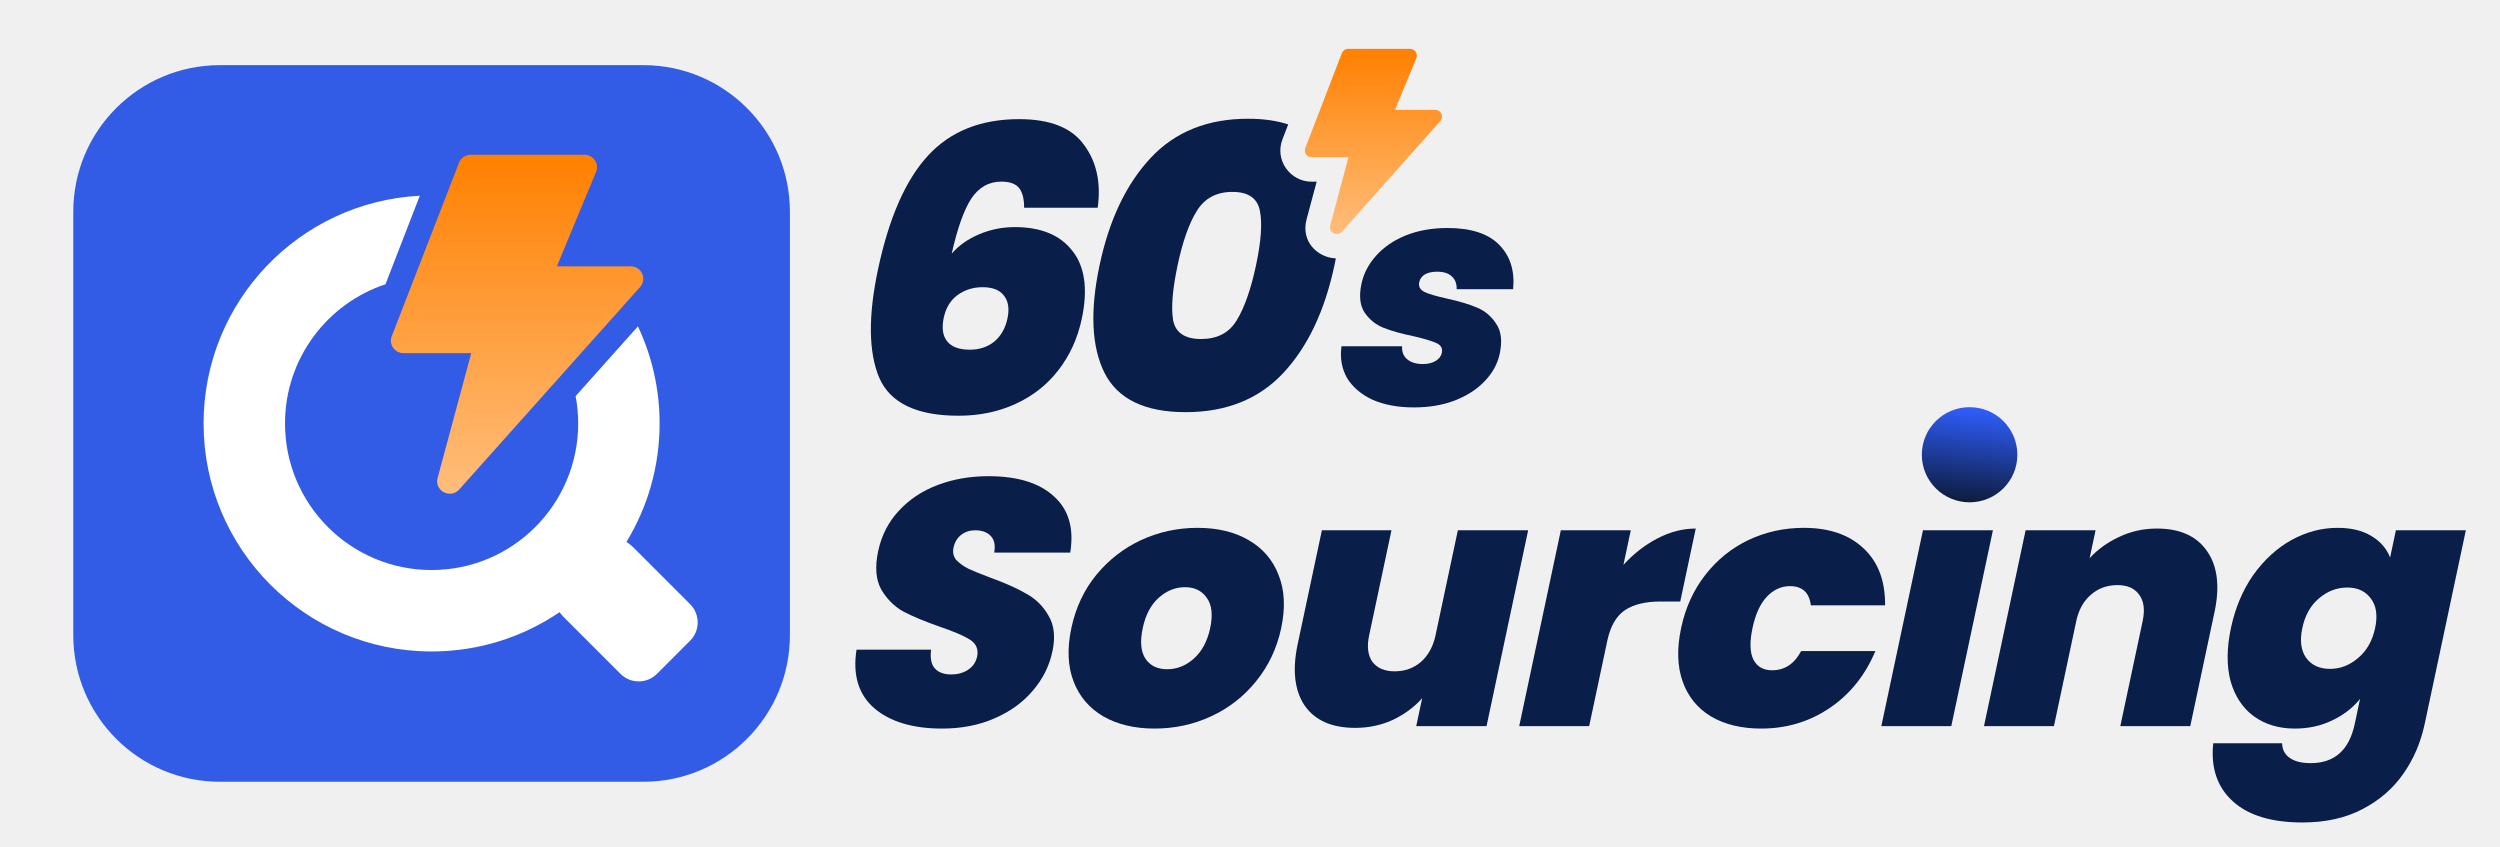
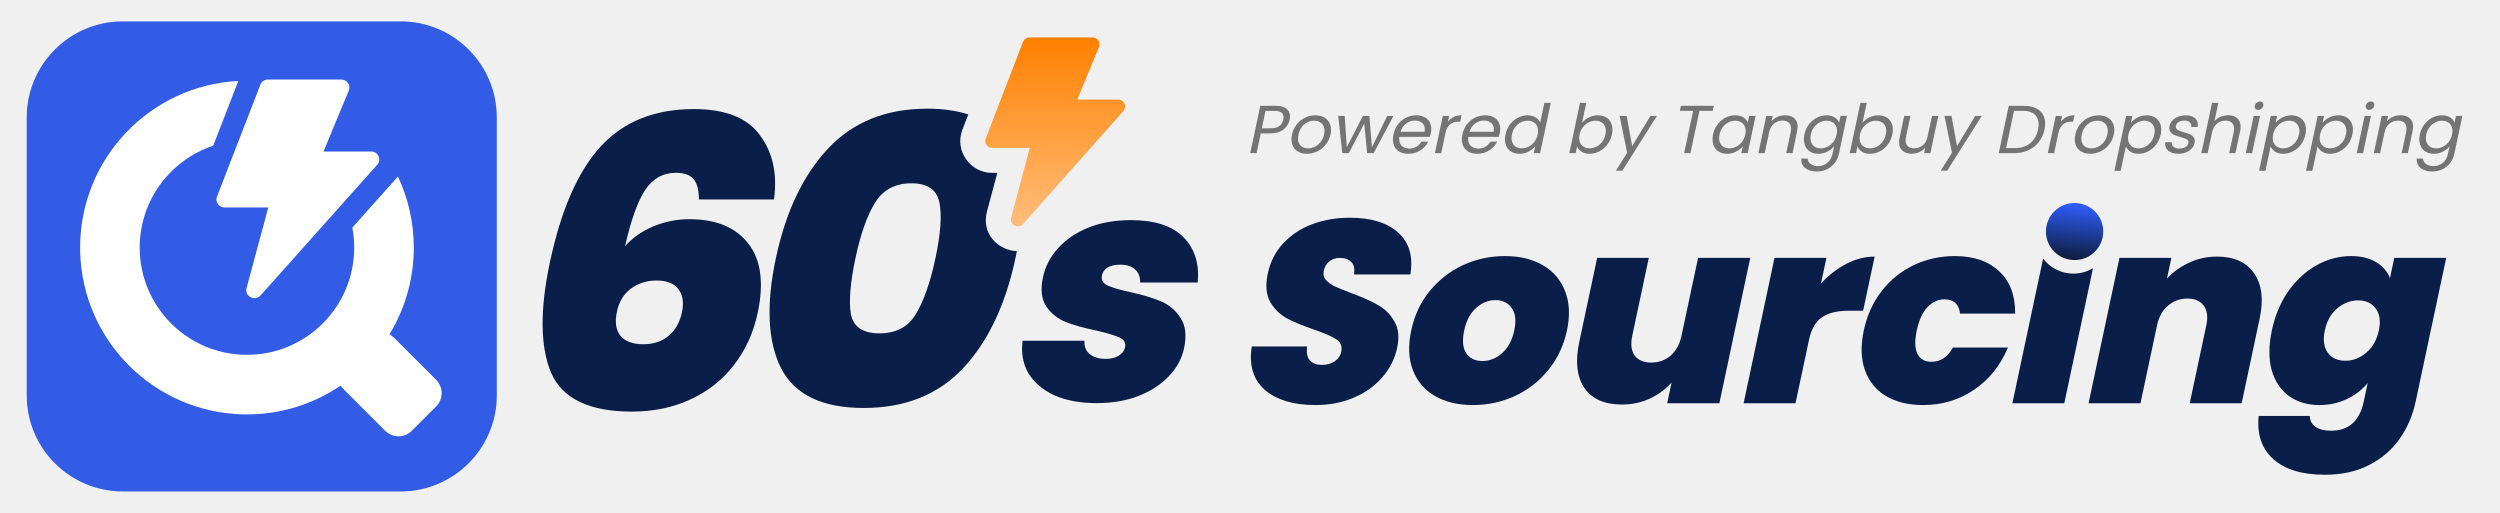
- <svg xmlns="http://www.w3.org/2000/svg" width="307" height="104" viewBox="0 0 307 104" fill="none">
-   <rect x="9" y="8" width="88" height="88" rx="18" fill="#325BE6" />
-   <path d="M57.87 43.364H49.552C48.466 43.364 47.717 42.295 48.103 41.299L56.369 19.981C56.48 19.692 56.679 19.444 56.937 19.269C57.196 19.094 57.503 19 57.817 19H71.765C72.865 19 73.615 20.096 73.2 21.097L68.387 32.705H77.448C78.78 32.705 79.491 34.248 78.612 35.232L56.399 60.102C55.319 61.312 53.317 60.264 53.736 58.709L57.87 43.364Z" fill="url(#paint0_linear_1371_6750)" />
-   <path d="M47.336 34.909C40.17 37.283 35 44.038 35 52C35 61.941 43.059 70 53 70C62.941 70 71 61.941 71 52C71 50.853 70.891 49.732 70.686 48.645L78.339 40.076C80.044 43.694 81 47.735 81 52C81 57.324 79.513 62.3 76.934 66.538C77.25 66.752 77.551 66.998 77.831 67.277L84.75 74.196C85.986 75.433 85.986 77.437 84.75 78.674L80.674 82.75C79.437 83.986 77.433 83.986 76.196 82.75L69.277 75.831C69.07 75.624 68.882 75.405 68.712 75.178C64.232 78.221 58.824 80 53 80C37.536 80 25 67.464 25 52C25 37.022 36.761 24.79 51.552 24.036L47.336 34.909Z" fill="white" />
-   <ellipse cx="241.866" cy="55.842" rx="5.866" ry="5.842" fill="url(#paint1_linear_1371_6750)" />
-   <path d="M153.249 14.582C155.137 14.582 156.785 14.813 158.192 15.277L157.487 17.104C156.499 19.666 158.434 22.312 161.074 22.312H161.685L160.45 26.92C159.712 29.673 161.809 31.64 164.04 31.729C163.989 32 163.936 32.273 163.877 32.55C162.68 38.182 160.582 42.601 157.584 45.806C154.586 49.011 150.588 50.614 145.59 50.614C140.592 50.614 137.276 49.011 135.641 45.806C134.038 42.601 133.835 38.183 135.032 32.55C136.216 26.981 138.307 22.594 141.305 19.389C144.303 16.184 148.285 14.582 153.249 14.582ZM151.34 23.565C149.387 23.565 147.931 24.343 146.972 25.896C146.02 27.418 145.234 29.636 144.614 32.55C143.981 35.528 143.797 37.794 144.063 39.348C144.368 40.87 145.514 41.631 147.5 41.631C149.486 41.63 150.938 40.87 151.858 39.348C152.817 37.794 153.612 35.528 154.245 32.55C154.865 29.636 155.022 27.418 154.717 25.896C154.418 24.343 153.292 23.565 151.34 23.565Z" fill="#0A1E4A" />
-   <path d="M125.763 25.508C125.765 24.407 125.557 23.598 125.137 23.08C124.718 22.562 123.995 22.303 122.969 22.303C121.414 22.303 120.17 23.015 119.238 24.44C118.34 25.864 117.551 28.098 116.871 31.141C117.746 30.137 118.874 29.344 120.256 28.762C121.637 28.179 123.089 27.887 124.612 27.887C127.822 27.887 130.181 28.859 131.688 30.801C133.228 32.744 133.612 35.528 132.841 39.154C132.332 41.549 131.372 43.654 129.961 45.467C128.589 47.247 126.84 48.623 124.714 49.594C122.621 50.566 120.284 51.051 117.703 51.051C112.572 51.051 109.328 49.497 107.97 46.389C106.652 43.249 106.601 38.814 107.819 33.084C109.168 26.738 111.218 22.076 113.969 19.098C116.721 16.119 120.446 14.63 125.146 14.63C128.952 14.63 131.608 15.682 133.114 17.787C134.659 19.859 135.221 22.433 134.799 25.508H125.763ZM120.66 35.269C119.502 35.269 118.473 35.593 117.574 36.24C116.708 36.888 116.148 37.81 115.894 39.008C115.625 40.271 115.766 41.242 116.317 41.922C116.867 42.602 117.788 42.941 119.079 42.941C120.27 42.941 121.266 42.618 122.065 41.97C122.905 41.29 123.455 40.335 123.717 39.105C123.972 37.907 123.824 36.968 123.273 36.289C122.756 35.609 121.885 35.269 120.66 35.269Z" fill="#0A1E4A" />
-   <path d="M165.595 19.312H161.074C160.484 19.312 160.076 18.728 160.286 18.184L164.779 6.536C164.84 6.378 164.947 6.243 165.088 6.147C165.229 6.051 165.395 6 165.566 6H173.147C173.745 6 174.152 6.599 173.927 7.146L171.311 13.488H176.235C176.959 13.488 177.346 14.331 176.868 14.869L164.795 28.458C164.208 29.119 163.12 28.546 163.348 27.697L165.595 19.312Z" fill="url(#paint2_linear_1371_6750)" />
-   <path d="M173.637 50.031C171.653 50.031 169.945 49.712 168.514 49.073C167.114 48.409 166.077 47.515 165.402 46.391C164.758 45.242 164.536 43.952 164.736 42.522H172.178C172.136 43.211 172.348 43.748 172.815 44.131C173.282 44.514 173.921 44.705 174.73 44.705C175.357 44.705 175.88 44.578 176.3 44.322C176.72 44.067 176.973 43.735 177.06 43.326C177.174 42.79 176.958 42.394 176.412 42.138C175.865 41.883 174.933 41.602 173.614 41.295C172.112 40.989 170.88 40.644 169.917 40.261C168.954 39.878 168.173 39.252 167.574 38.383C167.001 37.515 166.872 36.34 167.187 34.858C167.459 33.581 168.055 32.432 168.978 31.41C169.905 30.363 171.113 29.533 172.602 28.92C174.116 28.306 175.839 28 177.772 28C180.644 28 182.757 28.69 184.109 30.069C185.461 31.448 186.028 33.262 185.812 35.51H178.878C178.894 34.82 178.692 34.297 178.272 33.939C177.883 33.556 177.284 33.364 176.475 33.364C175.848 33.364 175.341 33.479 174.952 33.709C174.59 33.939 174.365 34.258 174.279 34.667C174.17 35.178 174.386 35.574 174.927 35.855C175.473 36.11 176.383 36.378 177.655 36.659C179.177 36.991 180.417 37.362 181.375 37.77C182.359 38.179 183.145 38.843 183.732 39.763C184.352 40.657 184.496 41.883 184.165 43.441C183.899 44.693 183.281 45.817 182.312 46.813C181.369 47.809 180.143 48.601 178.634 49.188C177.157 49.75 175.491 50.031 173.637 50.031Z" fill="#0A1E4A" />
-   <path d="M287.049 64.819C288.714 64.819 290.091 65.148 291.178 65.805C292.295 66.463 293.07 67.349 293.506 68.463L294.216 65.12H302.806L297.749 88.911C297.269 91.169 296.4 93.198 295.14 94.999C293.875 96.828 292.192 98.285 290.091 99.371C288.02 100.457 285.567 101 282.733 101C278.935 101 276.081 100.128 274.173 98.385C272.265 96.642 271.469 94.27 271.785 91.269H280.243C280.255 92.041 280.565 92.641 281.176 93.069C281.786 93.498 282.646 93.713 283.756 93.713C286.678 93.713 288.479 92.112 289.159 88.911L289.815 85.825C288.906 86.939 287.754 87.825 286.358 88.483C284.991 89.14 283.475 89.469 281.809 89.469C279.852 89.469 278.176 88.968 276.782 87.968C275.417 86.968 274.464 85.539 273.924 83.681C273.419 81.795 273.431 79.609 273.959 77.123C274.488 74.636 275.402 72.464 276.703 70.607C278.033 68.749 279.593 67.32 281.383 66.32C283.203 65.32 285.091 64.819 287.049 64.819ZM291.665 77.123C291.993 75.579 291.813 74.365 291.125 73.479C290.466 72.593 289.508 72.15 288.252 72.15C286.966 72.15 285.806 72.593 284.77 73.479C283.74 74.336 283.059 75.551 282.725 77.123C282.396 78.666 282.559 79.895 283.212 80.809C283.871 81.695 284.843 82.138 286.129 82.138C287.385 82.138 288.531 81.695 289.567 80.809C290.631 79.923 291.331 78.694 291.665 77.123Z" fill="#0A1E4A" />
-   <path d="M264.875 64.905C267.709 64.905 269.761 65.834 271.032 67.692C272.308 69.521 272.613 72.007 271.944 75.151L268.965 89.168H260.375L263.118 76.265C263.409 74.893 263.272 73.822 262.705 73.05C262.145 72.25 261.251 71.85 260.024 71.85C258.739 71.85 257.646 72.25 256.745 73.05C255.851 73.822 255.258 74.893 254.966 76.265L252.223 89.168H243.633L248.745 65.119H257.335L256.606 68.549C257.597 67.463 258.804 66.591 260.23 65.934C261.661 65.248 263.209 64.905 264.875 64.905Z" fill="#0A1E4A" />
-   <path d="M244.73 65.119L239.618 89.168H231.028L236.14 65.119H244.73Z" fill="#0A1E4A" />
-   <path d="M206.442 77.123C206.971 74.636 207.958 72.464 209.405 70.607C210.852 68.749 212.616 67.32 214.699 66.32C216.81 65.32 219.079 64.819 221.504 64.819C224.63 64.819 227.08 65.662 228.855 67.349C230.635 69.006 231.514 71.335 231.489 74.336H222.374C222.182 72.764 221.326 71.978 219.807 71.978C218.726 71.978 217.77 72.421 216.939 73.307C216.143 74.165 215.566 75.436 215.207 77.123C214.849 78.809 214.882 80.095 215.308 80.981C215.762 81.867 216.53 82.31 217.611 82.31C219.159 82.31 220.349 81.524 221.18 79.952H230.296C229.05 82.924 227.182 85.253 224.691 86.939C222.2 88.626 219.391 89.469 216.265 89.469C213.84 89.469 211.784 88.968 210.097 87.968C208.44 86.968 207.283 85.539 206.626 83.681C205.969 81.824 205.908 79.638 206.442 77.123Z" fill="#0A1E4A" />
-   <path d="M199.358 69.363C200.614 67.992 202.014 66.906 203.557 66.105C205.1 65.305 206.661 64.905 208.238 64.905L206.334 73.865H203.924C202.054 73.865 200.59 74.222 199.532 74.936C198.475 75.651 197.758 76.894 197.381 78.666L195.149 89.168H186.559L191.671 65.119H200.26L199.358 69.363Z" fill="#0A1E4A" />
-   <path d="M187.658 65.119L182.547 89.168H173.913L174.642 85.739C173.681 86.825 172.484 87.711 171.053 88.397C169.628 89.054 168.082 89.383 166.417 89.383C163.554 89.383 161.484 88.468 160.207 86.639C158.966 84.782 158.682 82.267 159.357 79.094L162.327 65.119H170.873L168.13 78.023C167.839 79.394 167.973 80.481 168.534 81.281C169.129 82.052 170.041 82.438 171.268 82.438C172.524 82.438 173.599 82.052 174.494 81.281C175.394 80.481 175.991 79.394 176.282 78.023L179.025 65.119H187.658Z" fill="#0A1E4A" />
-   <path d="M141.78 89.469C139.326 89.469 137.226 88.968 135.481 87.968C133.766 86.968 132.55 85.539 131.835 83.681C131.119 81.824 131.029 79.638 131.563 77.123C132.092 74.636 133.109 72.464 134.614 70.607C136.148 68.749 137.986 67.32 140.127 66.32C142.297 65.32 144.609 64.819 147.063 64.819C149.517 64.819 151.602 65.32 153.318 66.32C155.063 67.32 156.293 68.749 157.009 70.607C157.753 72.464 157.861 74.636 157.333 77.123C156.804 79.609 155.77 81.795 154.23 83.681C152.724 85.539 150.887 86.968 148.717 87.968C146.547 88.968 144.234 89.469 141.78 89.469ZM143.329 82.181C144.527 82.181 145.612 81.752 146.583 80.895C147.589 80.009 148.265 78.751 148.612 77.123C148.958 75.493 148.813 74.25 148.177 73.393C147.571 72.536 146.683 72.107 145.514 72.107C144.346 72.107 143.276 72.536 142.305 73.393C141.333 74.25 140.675 75.493 140.329 77.123C139.976 78.78 140.089 80.038 140.666 80.895C141.244 81.752 142.131 82.181 143.329 82.181Z" fill="#0A1E4A" />
-   <path d="M115.699 89.469C112.105 89.469 109.33 88.64 107.374 86.982C105.425 85.296 104.693 82.895 105.18 79.78H114.339C114.202 80.838 114.36 81.609 114.812 82.095C115.263 82.581 115.928 82.824 116.804 82.824C117.593 82.824 118.275 82.638 118.851 82.267C119.462 81.867 119.84 81.324 119.986 80.638C120.174 79.752 119.897 79.066 119.152 78.58C118.408 78.094 117.151 77.551 115.379 76.951C113.503 76.294 112 75.665 110.872 75.065C109.778 74.436 108.888 73.536 108.202 72.364C107.552 71.164 107.43 69.606 107.837 67.692C108.25 65.748 109.099 64.091 110.384 62.719C111.675 61.319 113.273 60.261 115.178 59.547C117.083 58.832 119.146 58.475 121.366 58.475C124.96 58.475 127.647 59.304 129.428 60.961C131.243 62.59 131.908 64.891 131.423 67.863H122.088C122.253 66.948 122.107 66.263 121.649 65.805C121.22 65.348 120.582 65.12 119.735 65.12C119.092 65.12 118.527 65.305 118.038 65.677C117.55 66.048 117.234 66.577 117.088 67.263C116.966 67.834 117.079 68.335 117.426 68.763C117.809 69.163 118.302 69.521 118.908 69.835C119.519 70.121 120.433 70.492 121.651 70.95C123.469 71.607 124.936 72.264 126.053 72.921C127.205 73.55 128.109 74.45 128.765 75.622C129.457 76.765 129.615 78.223 129.238 79.995C128.856 81.795 128.045 83.41 126.806 84.839C125.597 86.268 124.028 87.397 122.098 88.225C120.198 89.054 118.065 89.469 115.699 89.469Z" fill="#0A1E4A" />
+ <svg xmlns="http://www.w3.org/2000/svg" width="468" height="96" viewBox="0 0 468 96" fill="none">
+   <rect x="5" y="4" width="88" height="88" rx="18" fill="#325BE6" />
+   <path d="M50.221 38.843H42.041C40.973 38.843 40.237 37.793 40.617 36.813L48.745 15.849C48.855 15.566 49.05 15.321 49.304 15.149C49.559 14.977 49.86 14.885 50.169 14.885H63.885C64.967 14.885 65.705 15.962 65.296 16.947L60.564 28.361H69.473C70.784 28.361 71.483 29.879 70.618 30.846L48.774 55.304C47.712 56.493 45.744 55.462 46.156 53.933L50.221 38.843Z" fill="white" />
+   <path d="M39.912 27.284C31.92 29.931 26.153 37.466 26.153 46.346C26.154 57.434 35.143 66.422 46.23 66.422C57.318 66.422 66.306 57.434 66.307 46.346C66.307 45.067 66.185 43.816 65.956 42.604L74.494 33.045C76.396 37.081 77.46 41.589 77.46 46.346L77.45 47.152C77.307 52.786 75.67 58.048 72.924 62.56C73.277 62.798 73.613 63.073 73.926 63.385L81.643 71.102C83.022 72.481 83.022 74.718 81.643 76.097L77.097 80.643C75.717 82.022 73.481 82.022 72.102 80.643L64.385 72.926C64.154 72.695 63.944 72.451 63.754 72.197C58.757 75.59 52.726 77.576 46.23 77.576L45.424 77.566C28.816 77.145 15.431 63.759 15.01 47.152L15 46.346C15 29.64 28.117 15.997 44.614 15.156L39.912 27.284Z" fill="white" />
+   <path d="M173.577 20.344C176.514 20.344 179.076 20.705 181.263 21.426L180.168 24.267C178.632 28.251 181.64 32.365 185.745 32.365H186.696L184.776 39.529C183.628 43.81 186.888 46.873 190.358 47.012C190.278 47.431 190.194 47.855 190.103 48.283C188.241 57.041 184.979 63.913 180.318 68.897C175.656 73.88 169.439 76.371 161.668 76.371C153.898 76.371 148.741 73.88 146.198 68.897C143.706 63.913 143.39 57.041 145.252 48.283C147.093 39.624 150.344 32.803 155.005 27.82C159.667 22.836 165.858 20.344 173.577 20.344ZM170.609 34.313C167.572 34.313 165.308 35.522 163.817 37.938C162.336 40.304 161.115 43.752 160.152 48.283C159.167 52.914 158.881 56.438 159.294 58.854C159.769 61.22 161.55 62.403 164.638 62.403C167.726 62.403 169.984 61.22 171.413 58.854C172.905 56.438 174.143 52.914 175.127 48.283C176.09 43.752 176.335 40.304 175.86 37.938C175.395 35.522 173.645 34.313 170.609 34.313Z" fill="#0A1E4A" />
+   <path d="M130.84 37.334C130.843 35.622 130.519 34.364 129.867 33.558C129.214 32.753 128.091 32.35 126.495 32.35C124.076 32.35 122.143 33.457 120.694 35.672C119.297 37.887 118.07 41.361 117.012 46.093C118.373 44.532 120.128 43.299 122.276 42.393C124.424 41.486 126.682 41.033 129.05 41.033C134.042 41.033 137.709 42.544 140.052 45.564C142.446 48.584 143.044 52.913 141.846 58.551C141.054 62.277 139.561 65.549 137.366 68.368C135.234 71.136 132.515 73.276 129.209 74.786C125.954 76.296 122.32 77.051 118.306 77.051C110.329 77.051 105.285 74.635 103.172 69.802C101.123 64.919 101.044 58.023 102.938 49.113C105.036 39.246 108.223 31.997 112.501 27.366C116.779 22.735 122.572 20.419 129.88 20.419C135.799 20.419 139.928 22.055 142.269 25.328C144.672 28.549 145.546 32.551 144.889 37.334H130.84ZM122.905 52.511C121.103 52.511 119.504 53.014 118.106 54.021C116.76 55.028 115.889 56.462 115.493 58.325C115.076 60.288 115.295 61.798 116.151 62.855C117.007 63.913 118.439 64.441 120.446 64.441C122.299 64.441 123.847 63.938 125.09 62.931C126.395 61.874 127.251 60.389 127.658 58.476C128.054 56.613 127.824 55.154 126.968 54.096C126.163 53.039 124.809 52.511 122.905 52.511Z" fill="#0A1E4A" />
+   <path d="M192.775 27.699H185.745C184.827 27.699 184.194 26.792 184.521 25.945L191.506 7.833C191.601 7.588 191.768 7.377 191.987 7.229C192.205 7.08 192.465 7 192.73 7H204.517C205.447 7 206.081 7.931 205.73 8.782L201.663 18.643H209.32C210.446 18.643 211.047 19.954 210.304 20.79L191.531 41.92C190.619 42.948 188.927 42.058 189.281 40.736L192.775 27.699Z" fill="url(#paint0_linear_1378_6931)" />
+   <path d="M205.28 75.465C202.194 75.465 199.539 74.969 197.313 73.976C195.137 72.943 193.524 71.553 192.475 69.805C191.474 68.018 191.129 66.012 191.439 63.788H203.012C202.946 64.861 203.276 65.695 204.002 66.29C204.729 66.886 205.721 67.184 206.98 67.184C207.954 67.184 208.768 66.985 209.421 66.588C210.074 66.191 210.468 65.675 210.603 65.039C210.78 64.205 210.444 63.59 209.595 63.192C208.745 62.795 207.295 62.358 205.244 61.882C202.909 61.405 200.993 60.869 199.495 60.273C197.998 59.677 196.783 58.704 195.852 57.354C194.962 56.003 194.761 54.176 195.251 51.873C195.673 49.887 196.601 48.099 198.035 46.511C199.478 44.882 201.356 43.591 203.67 42.638C206.025 41.685 208.704 41.208 211.709 41.208C216.176 41.208 219.46 42.281 221.563 44.425C223.665 46.57 224.547 49.39 224.211 52.886H213.43C213.455 51.813 213.141 50.999 212.487 50.443C211.883 49.847 210.951 49.549 209.693 49.549C208.718 49.549 207.929 49.728 207.325 50.085C206.762 50.443 206.413 50.939 206.278 51.575C206.109 52.369 206.445 52.985 207.286 53.422C208.135 53.819 209.549 54.236 211.527 54.673C213.894 55.189 215.823 55.765 217.312 56.401C218.841 57.036 220.063 58.069 220.978 59.499C221.941 60.889 222.165 62.795 221.65 65.218C221.236 67.164 220.276 68.912 218.769 70.461C217.303 72.01 215.397 73.241 213.051 74.155C210.753 75.028 208.163 75.465 205.28 75.465Z" fill="#0A1E4A" />
+   <path d="M440.1 47.937C441.984 47.937 443.541 48.309 444.771 49.053C446.035 49.796 446.913 50.799 447.405 52.06L448.209 48.277H457.928L452.206 75.195C451.663 77.749 450.679 80.045 449.255 82.082C447.823 84.152 445.919 85.801 443.542 87.029C441.198 88.258 438.423 88.873 435.217 88.873C430.919 88.873 427.691 87.886 425.532 85.914C423.373 83.942 422.472 81.258 422.83 77.863H432.4C432.413 78.736 432.764 79.415 433.455 79.9C434.145 80.385 435.118 80.627 436.374 80.627C439.68 80.627 441.718 78.817 442.487 75.195L443.23 71.703C442.201 72.964 440.897 73.966 439.318 74.71C437.771 75.454 436.056 75.826 434.172 75.826C431.957 75.826 430.061 75.26 428.483 74.128C426.939 72.996 425.861 71.38 425.25 69.278C424.679 67.144 424.692 64.67 425.29 61.857C425.888 59.044 426.923 56.587 428.394 54.485C429.899 52.383 431.664 50.766 433.689 49.635C435.748 48.503 437.885 47.937 440.1 47.937ZM445.322 61.857C445.694 60.111 445.49 58.737 444.711 57.734C443.966 56.732 442.882 56.231 441.461 56.231C440.006 56.231 438.693 56.732 437.521 57.734C436.356 58.705 435.585 60.079 435.207 61.857C434.836 63.603 435.02 64.993 435.758 66.028C436.504 67.031 437.604 67.532 439.059 67.532C440.48 67.532 441.777 67.031 442.948 66.028C444.153 65.026 444.944 63.636 445.322 61.857Z" fill="#0A1E4A" />
+   <path d="M415.012 48.034C418.218 48.034 420.54 49.085 421.978 51.187C423.422 53.256 423.766 56.069 423.01 59.626L419.639 75.486H409.92L413.024 60.887C413.353 59.335 413.198 58.122 412.557 57.249C411.923 56.344 410.912 55.891 409.524 55.891C408.069 55.891 406.832 56.344 405.814 57.249C404.802 58.122 404.131 59.335 403.801 60.887L400.698 75.486H390.979L396.762 48.277H406.481L405.656 52.157C406.777 50.928 408.144 49.942 409.756 49.198C411.376 48.422 413.128 48.034 415.012 48.034Z" fill="#0A1E4A" />
+   <path d="M348.9 61.857C349.498 59.044 350.615 56.587 352.252 54.485C353.889 52.383 355.885 50.766 358.242 49.635C360.631 48.503 363.197 47.937 365.941 47.937C369.478 47.937 372.251 48.891 374.258 50.799C376.273 52.674 377.266 55.309 377.239 58.705H366.925C366.708 56.926 365.74 56.037 364.021 56.037C362.798 56.037 361.716 56.538 360.776 57.54C359.876 58.511 359.223 59.949 358.817 61.857C358.412 63.765 358.449 65.22 358.931 66.222C359.445 67.225 360.313 67.726 361.537 67.726C363.289 67.726 364.635 66.837 365.575 65.058H375.888C374.479 68.421 372.365 71.056 369.547 72.964C366.728 74.872 363.55 75.826 360.013 75.826C357.27 75.826 354.944 75.26 353.035 74.128C351.16 72.996 349.851 71.38 349.108 69.278C348.365 67.176 348.295 64.703 348.9 61.857Z" fill="#0A1E4A" />
+   <path d="M340.885 53.078C342.306 51.526 343.889 50.297 345.635 49.392C347.381 48.487 349.147 48.034 350.932 48.034L348.777 58.171H346.05C343.934 58.171 342.278 58.575 341.082 59.383C339.885 60.192 339.074 61.598 338.648 63.603L336.122 75.486H326.403L332.187 48.277H341.905L340.885 53.078Z" fill="#0A1E4A" />
+   <path d="M327.648 48.277L321.864 75.486H312.096L312.92 71.606C311.833 72.835 310.479 73.837 308.86 74.613C307.247 75.357 305.499 75.729 303.615 75.729C300.375 75.729 298.033 74.694 296.589 72.624C295.184 70.523 294.864 67.677 295.626 64.088L298.987 48.277H308.656L305.553 62.876C305.223 64.428 305.375 65.656 306.009 66.562C306.683 67.435 307.714 67.871 309.103 67.871C310.524 67.871 311.741 67.435 312.753 66.562C313.772 65.656 314.446 64.428 314.776 62.876L317.879 48.277H327.648Z" fill="#0A1E4A" />
+   <path d="M275.74 75.826C272.963 75.826 270.588 75.26 268.613 74.128C266.672 72.996 265.297 71.38 264.488 69.278C263.678 67.176 263.576 64.703 264.181 61.857C264.779 59.044 265.929 56.587 267.632 54.485C269.368 52.383 271.447 50.766 273.869 49.635C276.325 48.503 278.941 47.937 281.717 47.937C284.494 47.937 286.853 48.503 288.794 49.635C290.769 50.766 292.161 52.383 292.97 54.485C293.812 56.587 293.935 59.044 293.337 61.857C292.739 64.67 291.568 67.144 289.826 69.278C288.123 71.38 286.044 72.996 283.588 74.128C281.133 75.26 278.517 75.826 275.74 75.826ZM277.493 67.58C278.848 67.58 280.075 67.095 281.174 66.125C282.312 65.123 283.078 63.7 283.469 61.857C283.861 60.014 283.697 58.608 282.978 57.637C282.291 56.667 281.287 56.182 279.965 56.182C278.643 56.182 277.432 56.667 276.333 57.637C275.235 58.608 274.489 60.014 274.098 61.857C273.699 63.733 273.826 65.155 274.48 66.125C275.133 67.095 276.137 67.58 277.493 67.58Z" fill="#0A1E4A" />
+   <path d="M246.231 75.826C242.165 75.826 239.026 74.888 236.813 73.013C234.607 71.105 233.779 68.389 234.33 64.864H244.693C244.538 66.061 244.716 66.934 245.227 67.483C245.739 68.033 246.49 68.308 247.482 68.308C248.374 68.308 249.146 68.098 249.798 67.677C250.489 67.225 250.917 66.61 251.082 65.834C251.295 64.832 250.981 64.056 250.139 63.506C249.297 62.956 247.874 62.342 245.869 61.663C243.747 60.919 242.047 60.208 240.77 59.529C239.532 58.818 238.526 57.799 237.75 56.473C237.014 55.115 236.876 53.353 237.336 51.187C237.804 48.988 238.764 47.113 240.218 45.56C241.679 43.976 243.487 42.78 245.642 41.971C247.797 41.163 250.131 40.759 252.643 40.759C256.709 40.759 259.75 41.697 261.764 43.572C263.819 45.415 264.571 48.018 264.021 51.381H253.46C253.647 50.346 253.481 49.57 252.963 49.053C252.478 48.535 251.756 48.277 250.797 48.277C250.07 48.277 249.43 48.487 248.878 48.907C248.326 49.328 247.968 49.926 247.803 50.702C247.665 51.348 247.793 51.914 248.186 52.399C248.618 52.852 249.177 53.256 249.862 53.612C250.553 53.935 251.588 54.355 252.965 54.873C255.022 55.617 256.682 56.36 257.946 57.104C259.249 57.815 260.272 58.834 261.015 60.16C261.798 61.453 261.976 63.102 261.55 65.107C261.117 67.144 260.2 68.971 258.799 70.587C257.43 72.204 255.655 73.481 253.472 74.419C251.322 75.357 248.909 75.826 246.231 75.826Z" fill="#0A1E4A" />
+   <path d="M241.431 22.403C241.274 23.141 240.884 23.755 240.259 24.247C239.645 24.73 238.809 24.972 237.752 24.972H236.01L235.224 28.672H234.041L235.924 19.809H238.849C239.872 19.809 240.596 20.051 241.022 20.534C241.457 21.017 241.593 21.64 241.431 22.403ZM237.955 24.018C238.613 24.018 239.129 23.878 239.5 23.599C239.871 23.319 240.112 22.92 240.222 22.403C240.454 21.31 239.929 20.763 238.647 20.763H236.905L236.213 24.018H237.955ZM244.652 28.787C243.984 28.787 243.409 28.638 242.926 28.342C242.452 28.045 242.116 27.625 241.92 27.083C241.733 26.532 241.717 25.896 241.87 25.175C242.021 24.463 242.311 23.836 242.738 23.293C243.176 22.742 243.698 22.323 244.306 22.035C244.915 21.738 245.557 21.589 246.233 21.589C246.909 21.589 247.489 21.738 247.972 22.035C248.456 22.323 248.797 22.738 248.994 23.281C249.199 23.823 249.225 24.455 249.072 25.175C248.919 25.896 248.619 26.532 248.173 27.083C247.737 27.625 247.21 28.045 246.592 28.342C245.974 28.638 245.328 28.787 244.652 28.787ZM244.868 27.769C245.292 27.769 245.712 27.672 246.126 27.477C246.54 27.282 246.901 26.989 247.209 26.599C247.526 26.21 247.744 25.735 247.863 25.175C247.982 24.616 247.97 24.141 247.828 23.751C247.685 23.361 247.452 23.073 247.128 22.887C246.805 22.692 246.431 22.594 246.007 22.594C245.573 22.594 245.154 22.692 244.749 22.887C244.354 23.073 244.006 23.361 243.707 23.751C243.407 24.141 243.198 24.616 243.079 25.175C242.958 25.743 242.961 26.222 243.086 26.612C243.219 27.002 243.443 27.295 243.757 27.49C244.073 27.676 244.443 27.769 244.868 27.769ZM260.855 21.704L257.151 28.672H255.929L255.389 23.141L252.497 28.672H251.275L250.52 21.704H251.729L252.124 27.553L255.135 21.704H256.344L256.827 27.566L259.685 21.704H260.855ZM267.846 24.921C267.799 25.141 267.736 25.375 267.658 25.62H261.964C261.861 26.307 261.985 26.845 262.336 27.235C262.697 27.617 263.189 27.808 263.813 27.808C264.324 27.808 264.773 27.693 265.16 27.464C265.557 27.227 265.867 26.913 266.088 26.523H267.362C267.029 27.193 266.532 27.74 265.869 28.164C265.209 28.579 264.454 28.787 263.605 28.787C262.929 28.787 262.354 28.638 261.88 28.342C261.414 28.045 261.087 27.625 260.899 27.083C260.713 26.532 260.696 25.896 260.85 25.175C261.003 24.455 261.284 23.823 261.694 23.281C262.104 22.738 262.604 22.323 263.194 22.035C263.795 21.738 264.441 21.589 265.135 21.589C265.811 21.589 266.378 21.734 266.837 22.022C267.296 22.31 267.61 22.708 267.779 23.217C267.959 23.717 267.981 24.285 267.846 24.921ZM266.675 24.679C266.769 24.239 266.749 23.861 266.617 23.548C266.486 23.226 266.264 22.984 265.952 22.823C265.65 22.653 265.291 22.569 264.875 22.569C264.277 22.569 263.726 22.755 263.222 23.128C262.727 23.501 262.378 24.018 262.177 24.679H266.675ZM271.033 22.836C271.326 22.437 271.687 22.128 272.115 21.907C272.552 21.687 273.047 21.577 273.602 21.577L273.348 22.772H273.036C271.71 22.772 270.897 23.476 270.598 24.883L269.793 28.672H268.61L270.091 21.704H271.274L271.033 22.836ZM280.757 24.921C280.71 25.141 280.647 25.375 280.569 25.62H274.875C274.773 26.307 274.896 26.845 275.247 27.235C275.608 27.617 276.1 27.808 276.724 27.808C277.236 27.808 277.685 27.693 278.071 27.464C278.468 27.227 278.778 26.913 278.999 26.523H280.273C279.94 27.193 279.443 27.74 278.781 28.164C278.12 28.579 277.365 28.787 276.516 28.787C275.84 28.787 275.265 28.638 274.791 28.342C274.325 28.045 273.998 27.625 273.81 27.083C273.624 26.532 273.608 25.896 273.761 25.175C273.914 24.455 274.195 23.823 274.605 23.281C275.015 22.738 275.515 22.323 276.105 22.035C276.706 21.738 277.353 21.589 278.046 21.589C278.722 21.589 279.289 21.734 279.748 22.022C280.207 22.31 280.521 22.708 280.69 23.217C280.87 23.717 280.892 24.285 280.757 24.921ZM279.586 24.679C279.68 24.239 279.66 23.861 279.528 23.548C279.397 23.226 279.175 22.984 278.863 22.823C278.561 22.653 278.202 22.569 277.786 22.569C277.188 22.569 276.637 22.755 276.133 23.128C275.638 23.501 275.289 24.018 275.088 24.679H279.586ZM281.825 25.163C281.976 24.451 282.256 23.827 282.664 23.293C283.074 22.751 283.566 22.331 284.141 22.035C284.724 21.738 285.336 21.589 285.977 21.589C286.532 21.589 287.021 21.717 287.443 21.971C287.868 22.217 288.162 22.543 288.327 22.95L289.111 19.262H290.307L288.307 28.672H287.111L287.389 27.363C287.067 27.778 286.647 28.121 286.13 28.392C285.615 28.655 285.05 28.787 284.435 28.787C283.802 28.787 283.258 28.634 282.803 28.329C282.357 28.024 282.045 27.596 281.867 27.045C281.689 26.494 281.675 25.866 281.825 25.163ZM287.854 25.175C287.966 24.65 287.955 24.192 287.821 23.802C287.687 23.412 287.456 23.115 287.126 22.912C286.807 22.7 286.427 22.594 285.985 22.594C285.543 22.594 285.118 22.696 284.711 22.899C284.304 23.103 283.95 23.399 283.651 23.789C283.351 24.179 283.146 24.637 283.034 25.163C282.92 25.697 282.93 26.163 283.062 26.561C283.195 26.951 283.422 27.252 283.741 27.464C284.062 27.668 284.443 27.769 284.885 27.769C285.327 27.769 285.752 27.668 286.159 27.464C286.576 27.252 286.935 26.951 287.235 26.561C287.536 26.163 287.743 25.701 287.854 25.175ZM296.16 23.001C296.491 22.585 296.919 22.246 297.443 21.984C297.967 21.721 298.527 21.589 299.125 21.589C299.767 21.589 300.312 21.738 300.76 22.035C301.208 22.331 301.522 22.751 301.701 23.293C301.882 23.827 301.897 24.451 301.746 25.163C301.596 25.866 301.316 26.494 300.904 27.045C300.492 27.596 299.994 28.024 299.409 28.329C298.833 28.634 298.228 28.787 297.596 28.787C296.98 28.787 296.467 28.655 296.054 28.392C295.651 28.13 295.375 27.795 295.228 27.388L294.955 28.672H293.772L295.772 19.262H296.955L296.16 23.001ZM300.537 25.163C300.649 24.637 300.638 24.179 300.504 23.789C300.37 23.399 300.138 23.103 299.809 22.899C299.488 22.696 299.107 22.594 298.665 22.594C298.232 22.594 297.806 22.7 297.388 22.912C296.981 23.115 296.622 23.416 296.312 23.815C296.013 24.205 295.808 24.658 295.698 25.175C295.587 25.701 295.597 26.163 295.729 26.561C295.871 26.951 296.102 27.252 296.421 27.464C296.75 27.668 297.132 27.769 297.565 27.769C298.007 27.769 298.431 27.668 298.839 27.464C299.256 27.252 299.615 26.951 299.915 26.561C300.216 26.163 300.423 25.697 300.537 25.163ZM310.174 21.704L303.706 31.953H302.484L304.601 28.596L303.193 21.704H304.506L305.542 27.35L308.952 21.704H310.174ZM320.809 19.809L320.609 20.75H318.139L316.455 28.672H315.272L316.956 20.75H314.473L314.673 19.809H320.809ZM320.685 25.163C320.837 24.451 321.116 23.827 321.525 23.293C321.935 22.751 322.427 22.331 323.001 22.035C323.584 21.738 324.192 21.589 324.825 21.589C325.449 21.589 325.963 21.721 326.366 21.984C326.77 22.246 327.042 22.577 327.182 22.976L327.453 21.704H328.649L327.167 28.672H325.971L326.247 27.375C325.927 27.782 325.503 28.121 324.978 28.392C324.463 28.655 323.897 28.787 323.282 28.787C322.649 28.787 322.11 28.634 321.663 28.329C321.217 28.024 320.905 27.596 320.727 27.045C320.55 26.494 320.536 25.866 320.685 25.163ZM326.715 25.175C326.826 24.65 326.815 24.192 326.682 23.802C326.548 23.412 326.316 23.115 325.987 22.912C325.668 22.7 325.287 22.594 324.845 22.594C324.403 22.594 323.979 22.696 323.571 22.899C323.164 23.103 322.811 23.399 322.511 23.789C322.212 24.179 322.006 24.637 321.894 25.163C321.781 25.697 321.79 26.163 321.922 26.561C322.056 26.951 322.282 27.252 322.601 27.464C322.922 27.668 323.303 27.769 323.745 27.769C324.187 27.769 324.612 27.668 325.019 27.464C325.437 27.252 325.795 26.951 326.095 26.561C326.396 26.163 326.603 25.701 326.715 25.175ZM334.146 21.577C335.012 21.577 335.659 21.835 336.087 22.352C336.516 22.861 336.628 23.599 336.423 24.565L335.55 28.672H334.38L335.217 24.73C335.365 24.035 335.3 23.505 335.022 23.141C334.746 22.768 334.301 22.581 333.685 22.581C333.061 22.581 332.522 22.772 332.069 23.154C331.623 23.535 331.323 24.09 331.168 24.819L330.35 28.672H329.167L330.648 21.704H331.831L331.62 22.696C331.93 22.34 332.304 22.064 332.745 21.869C333.193 21.674 333.66 21.577 334.146 21.577ZM341.925 21.589C342.541 21.589 343.05 21.721 343.454 21.984C343.866 22.246 344.142 22.577 344.283 22.976L344.553 21.704H345.749L344.236 28.825C344.1 29.461 343.842 30.024 343.46 30.516C343.076 31.016 342.595 31.406 342.015 31.686C341.445 31.966 340.817 32.105 340.132 32.105C339.196 32.105 338.462 31.889 337.93 31.457C337.398 31.025 337.155 30.436 337.201 29.689H338.371C338.411 30.113 338.607 30.452 338.96 30.707C339.312 30.97 339.774 31.101 340.346 31.101C340.996 31.101 341.567 30.902 342.059 30.503C342.559 30.105 342.886 29.545 343.04 28.825L343.35 27.363C343.03 27.769 342.611 28.108 342.094 28.38C341.577 28.651 341.011 28.787 340.396 28.787C339.763 28.787 339.219 28.634 338.764 28.329C338.317 28.024 338.005 27.596 337.828 27.045C337.65 26.494 337.636 25.866 337.786 25.163C337.937 24.451 338.217 23.827 338.625 23.293C339.035 22.751 339.527 22.331 340.102 22.035C340.685 21.738 341.293 21.589 341.925 21.589ZM343.815 25.175C343.927 24.65 343.916 24.192 343.782 23.802C343.648 23.412 343.417 23.115 343.087 22.912C342.768 22.7 342.388 22.594 341.946 22.594C341.504 22.594 341.079 22.696 340.672 22.899C340.265 23.103 339.911 23.399 339.612 23.789C339.312 24.179 339.107 24.637 338.995 25.163C338.881 25.697 338.891 26.163 339.023 26.561C339.156 26.951 339.383 27.252 339.702 27.464C340.022 27.668 340.404 27.769 340.846 27.769C341.288 27.769 341.712 27.668 342.12 27.464C342.537 27.252 342.896 26.951 343.196 26.561C343.497 26.163 343.704 25.701 343.815 25.175ZM348.656 23.001C348.987 22.585 349.414 22.246 349.938 21.984C350.462 21.721 351.023 21.589 351.621 21.589C352.262 21.589 352.807 21.738 353.255 22.035C353.703 22.331 354.017 22.751 354.196 23.293C354.378 23.827 354.392 24.451 354.241 25.163C354.092 25.866 353.811 26.494 353.399 27.045C352.987 27.596 352.489 28.024 351.904 28.329C351.328 28.634 350.723 28.787 350.091 28.787C349.475 28.787 348.962 28.655 348.55 28.392C348.146 28.13 347.871 27.795 347.723 27.388L347.45 28.672H346.267L348.267 19.262H349.45L348.656 23.001ZM353.032 25.163C353.144 24.637 353.133 24.179 352.999 23.789C352.865 23.399 352.634 23.103 352.304 22.899C351.983 22.696 351.602 22.594 351.16 22.594C350.727 22.594 350.301 22.7 349.883 22.912C349.476 23.115 349.118 23.416 348.808 23.815C348.508 24.205 348.303 24.658 348.193 25.175C348.082 25.701 348.092 26.163 348.224 26.561C348.366 26.951 348.597 27.252 348.916 27.464C349.245 27.668 349.627 27.769 350.06 27.769C350.502 27.769 350.927 27.668 351.334 27.464C351.752 27.252 352.11 26.951 352.41 26.561C352.711 26.163 352.919 25.697 353.032 25.163ZM362.851 21.704L361.37 28.672H360.187L360.406 27.642C360.105 27.998 359.729 28.278 359.279 28.482C358.839 28.677 358.376 28.774 357.891 28.774C357.336 28.774 356.861 28.664 356.466 28.443C356.073 28.214 355.794 27.875 355.629 27.426C355.473 26.977 355.464 26.43 355.601 25.786L356.468 21.704H357.638L356.803 25.633C356.657 26.32 356.722 26.85 356.998 27.223C357.276 27.587 357.723 27.769 358.338 27.769C358.971 27.769 359.51 27.579 359.955 27.197C360.4 26.816 360.7 26.26 360.855 25.531L361.668 21.704H362.851ZM370.985 21.704L364.516 31.953H363.294L365.412 28.596L364.004 21.704H365.317L366.353 27.35L369.763 21.704H370.985ZM378.864 19.809C379.852 19.809 380.667 19.991 381.308 20.356C381.961 20.712 382.406 21.225 382.645 21.895C382.893 22.564 382.92 23.353 382.728 24.26C382.535 25.167 382.172 25.955 381.64 26.625C381.118 27.286 380.455 27.795 379.652 28.151C378.858 28.498 377.968 28.672 376.98 28.672H374.159L376.043 19.809H378.864ZM377.182 27.718C378.352 27.718 379.309 27.418 380.052 26.816C380.797 26.205 381.286 25.353 381.519 24.26C381.753 23.158 381.624 22.297 381.131 21.678C380.647 21.06 379.825 20.75 378.664 20.75H377.026L375.544 27.718H377.182ZM385.774 22.836C386.066 22.437 386.427 22.128 386.855 21.907C387.292 21.687 387.788 21.577 388.342 21.577L388.088 22.772H387.776C386.45 22.772 385.638 23.476 385.339 24.883L384.533 28.672H383.35L384.831 21.704H386.014L385.774 22.836ZM391.282 28.787C390.615 28.787 390.04 28.638 389.557 28.342C389.083 28.045 388.747 27.625 388.551 27.083C388.364 26.532 388.348 25.896 388.501 25.175C388.652 24.463 388.942 23.836 389.369 23.293C389.807 22.742 390.329 22.323 390.937 22.035C391.546 21.738 392.188 21.589 392.864 21.589C393.54 21.589 394.12 21.738 394.603 22.035C395.087 22.323 395.428 22.738 395.625 23.281C395.83 23.823 395.856 24.455 395.703 25.175C395.55 25.896 395.25 26.532 394.804 27.083C394.368 27.625 393.841 28.045 393.223 28.342C392.605 28.638 391.958 28.787 391.282 28.787ZM391.499 27.769C391.923 27.769 392.343 27.672 392.757 27.477C393.171 27.282 393.532 26.989 393.84 26.599C394.157 26.21 394.375 25.735 394.494 25.175C394.613 24.616 394.601 24.141 394.459 23.751C394.316 23.361 394.083 23.073 393.759 22.887C393.436 22.692 393.062 22.594 392.638 22.594C392.204 22.594 391.785 22.692 391.38 22.887C390.985 23.073 390.637 23.361 390.338 23.751C390.038 24.141 389.829 24.616 389.71 25.175C389.589 25.743 389.591 26.222 389.717 26.612C389.85 27.002 390.074 27.295 390.388 27.49C390.704 27.676 391.074 27.769 391.499 27.769ZM398.906 22.988C399.225 22.59 399.642 22.259 400.157 21.996C400.683 21.725 401.253 21.589 401.869 21.589C402.501 21.589 403.042 21.738 403.49 22.035C403.947 22.331 404.265 22.751 404.444 23.293C404.626 23.827 404.64 24.451 404.489 25.163C404.34 25.866 404.059 26.494 403.647 27.045C403.235 27.596 402.737 28.024 402.152 28.329C401.576 28.634 400.971 28.787 400.339 28.787C399.732 28.787 399.223 28.655 398.811 28.392C398.409 28.121 398.129 27.786 397.971 27.388L396.995 31.978H395.812L397.996 21.704H399.179L398.906 22.988ZM403.28 25.163C403.392 24.637 403.381 24.179 403.247 23.789C403.113 23.399 402.882 23.103 402.552 22.899C402.231 22.696 401.85 22.594 401.408 22.594C400.975 22.594 400.549 22.7 400.132 22.912C399.724 23.115 399.366 23.416 399.056 23.815C398.756 24.205 398.551 24.658 398.441 25.175C398.33 25.701 398.34 26.163 398.472 26.561C398.614 26.951 398.845 27.252 399.164 27.464C399.493 27.668 399.875 27.769 400.308 27.769C400.75 27.769 401.175 27.668 401.582 27.464C402 27.252 402.358 26.951 402.658 26.561C402.959 26.163 403.167 25.697 403.28 25.163ZM407.798 28.787C407.252 28.787 406.781 28.698 406.386 28.52C405.992 28.333 405.704 28.079 405.521 27.757C405.34 27.426 405.281 27.049 405.345 26.625H406.567C406.528 26.973 406.633 27.256 406.88 27.477C407.137 27.697 407.508 27.808 407.993 27.808C408.444 27.808 408.82 27.71 409.121 27.515C409.423 27.32 409.605 27.074 409.668 26.777C409.733 26.472 409.642 26.248 409.395 26.104C409.15 25.951 408.753 25.803 408.203 25.659C407.703 25.523 407.299 25.387 406.989 25.252C406.691 25.108 406.449 24.9 406.264 24.629C406.089 24.349 406.05 23.984 406.145 23.535C406.221 23.179 406.399 22.853 406.678 22.556C406.958 22.259 407.315 22.026 407.75 21.857C408.187 21.678 408.66 21.589 409.172 21.589C409.96 21.589 410.556 21.784 410.958 22.174C411.361 22.564 411.507 23.098 411.398 23.777H410.215C410.266 23.412 410.177 23.12 409.946 22.899C409.725 22.679 409.384 22.569 408.925 22.569C408.5 22.569 408.143 22.658 407.854 22.836C407.565 23.014 407.39 23.247 407.328 23.535C407.28 23.764 407.313 23.955 407.428 24.107C407.553 24.251 407.718 24.37 407.924 24.463C408.14 24.548 408.44 24.645 408.824 24.756C409.306 24.891 409.693 25.027 409.985 25.163C410.279 25.29 410.51 25.485 410.68 25.748C410.858 26.01 410.906 26.354 410.825 26.777C410.744 27.159 410.563 27.502 410.281 27.808C410 28.113 409.641 28.354 409.204 28.532C408.778 28.702 408.309 28.787 407.798 28.787ZM417.136 21.577C417.674 21.577 418.135 21.691 418.52 21.92C418.906 22.14 419.173 22.475 419.32 22.925C419.476 23.374 419.485 23.921 419.348 24.565L418.475 28.672H417.305L418.143 24.73C418.291 24.035 418.226 23.505 417.948 23.141C417.672 22.768 417.226 22.581 416.611 22.581C415.987 22.581 415.448 22.772 414.994 23.154C414.549 23.535 414.249 24.09 414.094 24.819L413.275 28.672H412.092L414.092 19.262H415.275L414.546 22.696C414.855 22.34 415.235 22.064 415.683 21.869C416.141 21.674 416.625 21.577 417.136 21.577ZM422.74 20.572C422.515 20.572 422.341 20.496 422.217 20.343C422.094 20.191 422.055 20.004 422.102 19.784C422.149 19.563 422.267 19.377 422.455 19.224C422.643 19.072 422.85 18.995 423.076 18.995C423.292 18.995 423.458 19.072 423.573 19.224C423.697 19.377 423.735 19.563 423.688 19.784C423.641 20.004 423.524 20.191 423.335 20.343C423.155 20.496 422.957 20.572 422.74 20.572ZM423.072 21.704L421.591 28.672H420.408L421.889 21.704H423.072ZM425.998 22.988C426.317 22.59 426.734 22.259 427.249 21.996C427.775 21.725 428.345 21.589 428.96 21.589C429.593 21.589 430.134 21.738 430.582 22.035C431.039 22.331 431.357 22.751 431.536 23.293C431.717 23.827 431.732 24.451 431.581 25.163C431.431 25.866 431.151 26.494 430.739 27.045C430.327 27.596 429.829 28.024 429.244 28.329C428.668 28.634 428.063 28.787 427.431 28.787C426.824 28.787 426.315 28.655 425.902 28.392C425.501 28.121 425.221 27.786 425.063 27.388L424.087 31.978H422.904L425.088 21.704H426.271L425.998 22.988ZM430.372 25.163C430.484 24.637 430.473 24.179 430.339 23.789C430.205 23.399 429.973 23.103 429.644 22.899C429.323 22.696 428.942 22.594 428.5 22.594C428.067 22.594 427.641 22.7 427.223 22.912C426.816 23.115 426.457 23.416 426.147 23.815C425.848 24.205 425.643 24.658 425.533 25.175C425.422 25.701 425.432 26.163 425.564 26.561C425.706 26.951 425.937 27.252 426.256 27.464C426.585 27.668 426.967 27.769 427.4 27.769C427.842 27.769 428.266 27.668 428.674 27.464C429.091 27.252 429.45 26.951 429.75 26.561C430.051 26.163 430.258 25.697 430.372 25.163ZM434.783 22.988C435.102 22.59 435.519 22.259 436.034 21.996C436.56 21.725 437.13 21.589 437.746 21.589C438.378 21.589 438.919 21.738 439.367 22.035C439.824 22.331 440.142 22.751 440.321 23.293C440.503 23.827 440.517 24.451 440.366 25.163C440.217 25.866 439.936 26.494 439.524 27.045C439.112 27.596 438.614 28.024 438.029 28.329C437.453 28.634 436.848 28.787 436.216 28.787C435.609 28.787 435.1 28.655 434.688 28.392C434.286 28.121 434.006 27.786 433.848 27.388L432.872 31.978H431.689L433.873 21.704H435.056L434.783 22.988ZM439.157 25.163C439.269 24.637 439.258 24.179 439.124 23.789C438.99 23.399 438.759 23.103 438.429 22.899C438.108 22.696 437.727 22.594 437.285 22.594C436.852 22.594 436.426 22.7 436.008 22.912C435.601 23.115 435.243 23.416 434.933 23.815C434.633 24.205 434.428 24.658 434.318 25.175C434.207 25.701 434.217 26.163 434.349 26.561C434.491 26.951 434.722 27.252 435.041 27.464C435.37 27.668 435.752 27.769 436.185 27.769C436.627 27.769 437.052 27.668 437.459 27.464C437.877 27.252 438.235 26.951 438.535 26.561C438.836 26.163 439.044 25.697 439.157 25.163ZM443.51 20.572C443.285 20.572 443.11 20.496 442.987 20.343C442.863 20.191 442.825 20.004 442.872 19.784C442.918 19.563 443.036 19.377 443.224 19.224C443.413 19.072 443.62 18.995 443.845 18.995C444.062 18.995 444.228 19.072 444.342 19.224C444.466 19.377 444.504 19.563 444.458 19.784C444.411 20.004 444.293 20.191 444.105 20.343C443.925 20.496 443.727 20.572 443.51 20.572ZM443.841 21.704L442.36 28.672H441.177L442.658 21.704H443.841ZM449.356 21.577C450.222 21.577 450.869 21.835 451.297 22.352C451.726 22.861 451.838 23.599 451.632 24.565L450.759 28.672H449.589L450.427 24.73C450.575 24.035 450.51 23.505 450.232 23.141C449.956 22.768 449.51 22.581 448.895 22.581C448.271 22.581 447.732 22.772 447.279 23.154C446.833 23.535 446.533 24.09 446.378 24.819L445.559 28.672H444.376L445.858 21.704H447.041L446.83 22.696C447.139 22.34 447.514 22.064 447.954 21.869C448.403 21.674 448.87 21.577 449.356 21.577ZM457.135 21.589C457.751 21.589 458.26 21.721 458.664 21.984C459.076 22.246 459.352 22.577 459.493 22.976L459.763 21.704H460.959L459.445 28.825C459.31 29.461 459.052 30.024 458.67 30.516C458.286 31.016 457.805 31.406 457.225 31.686C456.655 31.966 456.027 32.105 455.342 32.105C454.406 32.105 453.672 31.889 453.14 31.457C452.608 31.025 452.365 30.436 452.411 29.689H453.581C453.621 30.113 453.817 30.452 454.17 30.707C454.522 30.97 454.984 31.101 455.556 31.101C456.206 31.101 456.777 30.902 457.269 30.503C457.769 30.105 458.096 29.545 458.249 28.825L458.56 27.363C458.24 27.769 457.821 28.108 457.304 28.38C456.787 28.651 456.221 28.787 455.606 28.787C454.973 28.787 454.429 28.634 453.974 28.329C453.527 28.024 453.215 27.596 453.038 27.045C452.86 26.494 452.846 25.866 452.996 25.163C453.147 24.451 453.427 23.827 453.835 23.293C454.245 22.751 454.737 22.331 455.312 22.035C455.895 21.738 456.503 21.589 457.135 21.589ZM459.025 25.175C459.137 24.65 459.126 24.192 458.992 23.802C458.858 23.412 458.627 23.115 458.297 22.912C457.978 22.7 457.598 22.594 457.156 22.594C456.714 22.594 456.289 22.696 455.882 22.899C455.475 23.103 455.121 23.399 454.822 23.789C454.522 24.179 454.317 24.637 454.205 25.163C454.091 25.697 454.101 26.163 454.233 26.561C454.366 26.951 454.593 27.252 454.912 27.464C455.232 27.668 455.614 27.769 456.056 27.769C456.498 27.769 456.922 27.668 457.33 27.464C457.747 27.252 458.106 26.951 458.406 26.561C458.707 26.163 458.913 25.701 459.025 25.175Z" fill="#757474" />
+   <path d="M382.468 48.428C383.772 50.125 385.827 51.22 388.139 51.22C389.481 51.22 390.736 50.85 391.809 50.208L386.436 75.486H376.717L382.468 48.428Z" fill="#0A1E4A" />
+   <ellipse cx="388.363" cy="43.342" rx="5.363" ry="5.342" fill="url(#paint1_linear_1378_6931)" />
  <defs>
-     <linearGradient id="paint0_linear_1371_6750" x1="63.5" y1="19" x2="63.5" y2="60.629" gradientUnits="userSpaceOnUse">
+     <linearGradient id="paint0_linear_1378_6931" x1="197.533" y1="7" x2="197.533" y2="42.368" gradientUnits="userSpaceOnUse">
      <stop stop-color="#FF8000" />
      <stop offset="1" stop-color="#FFBD7B" />
    </linearGradient>
-     <linearGradient id="paint1_linear_1371_6750" x1="241.866" y1="50" x2="240.573" y2="61.686" gradientUnits="userSpaceOnUse">
+     <linearGradient id="paint1_linear_1378_6931" x1="388.363" y1="38" x2="387.181" y2="48.684" gradientUnits="userSpaceOnUse">
      <stop stop-color="#2F5EFD" />
      <stop offset="1" stop-color="#0D1B3A" />
    </linearGradient>
-     <linearGradient id="paint2_linear_1371_6750" x1="168.655" y1="6" x2="168.655" y2="28.745" gradientUnits="userSpaceOnUse">
-       <stop stop-color="#FF8000" />
-       <stop offset="1" stop-color="#FFBD7B" />
-     </linearGradient>
  </defs>
</svg>
